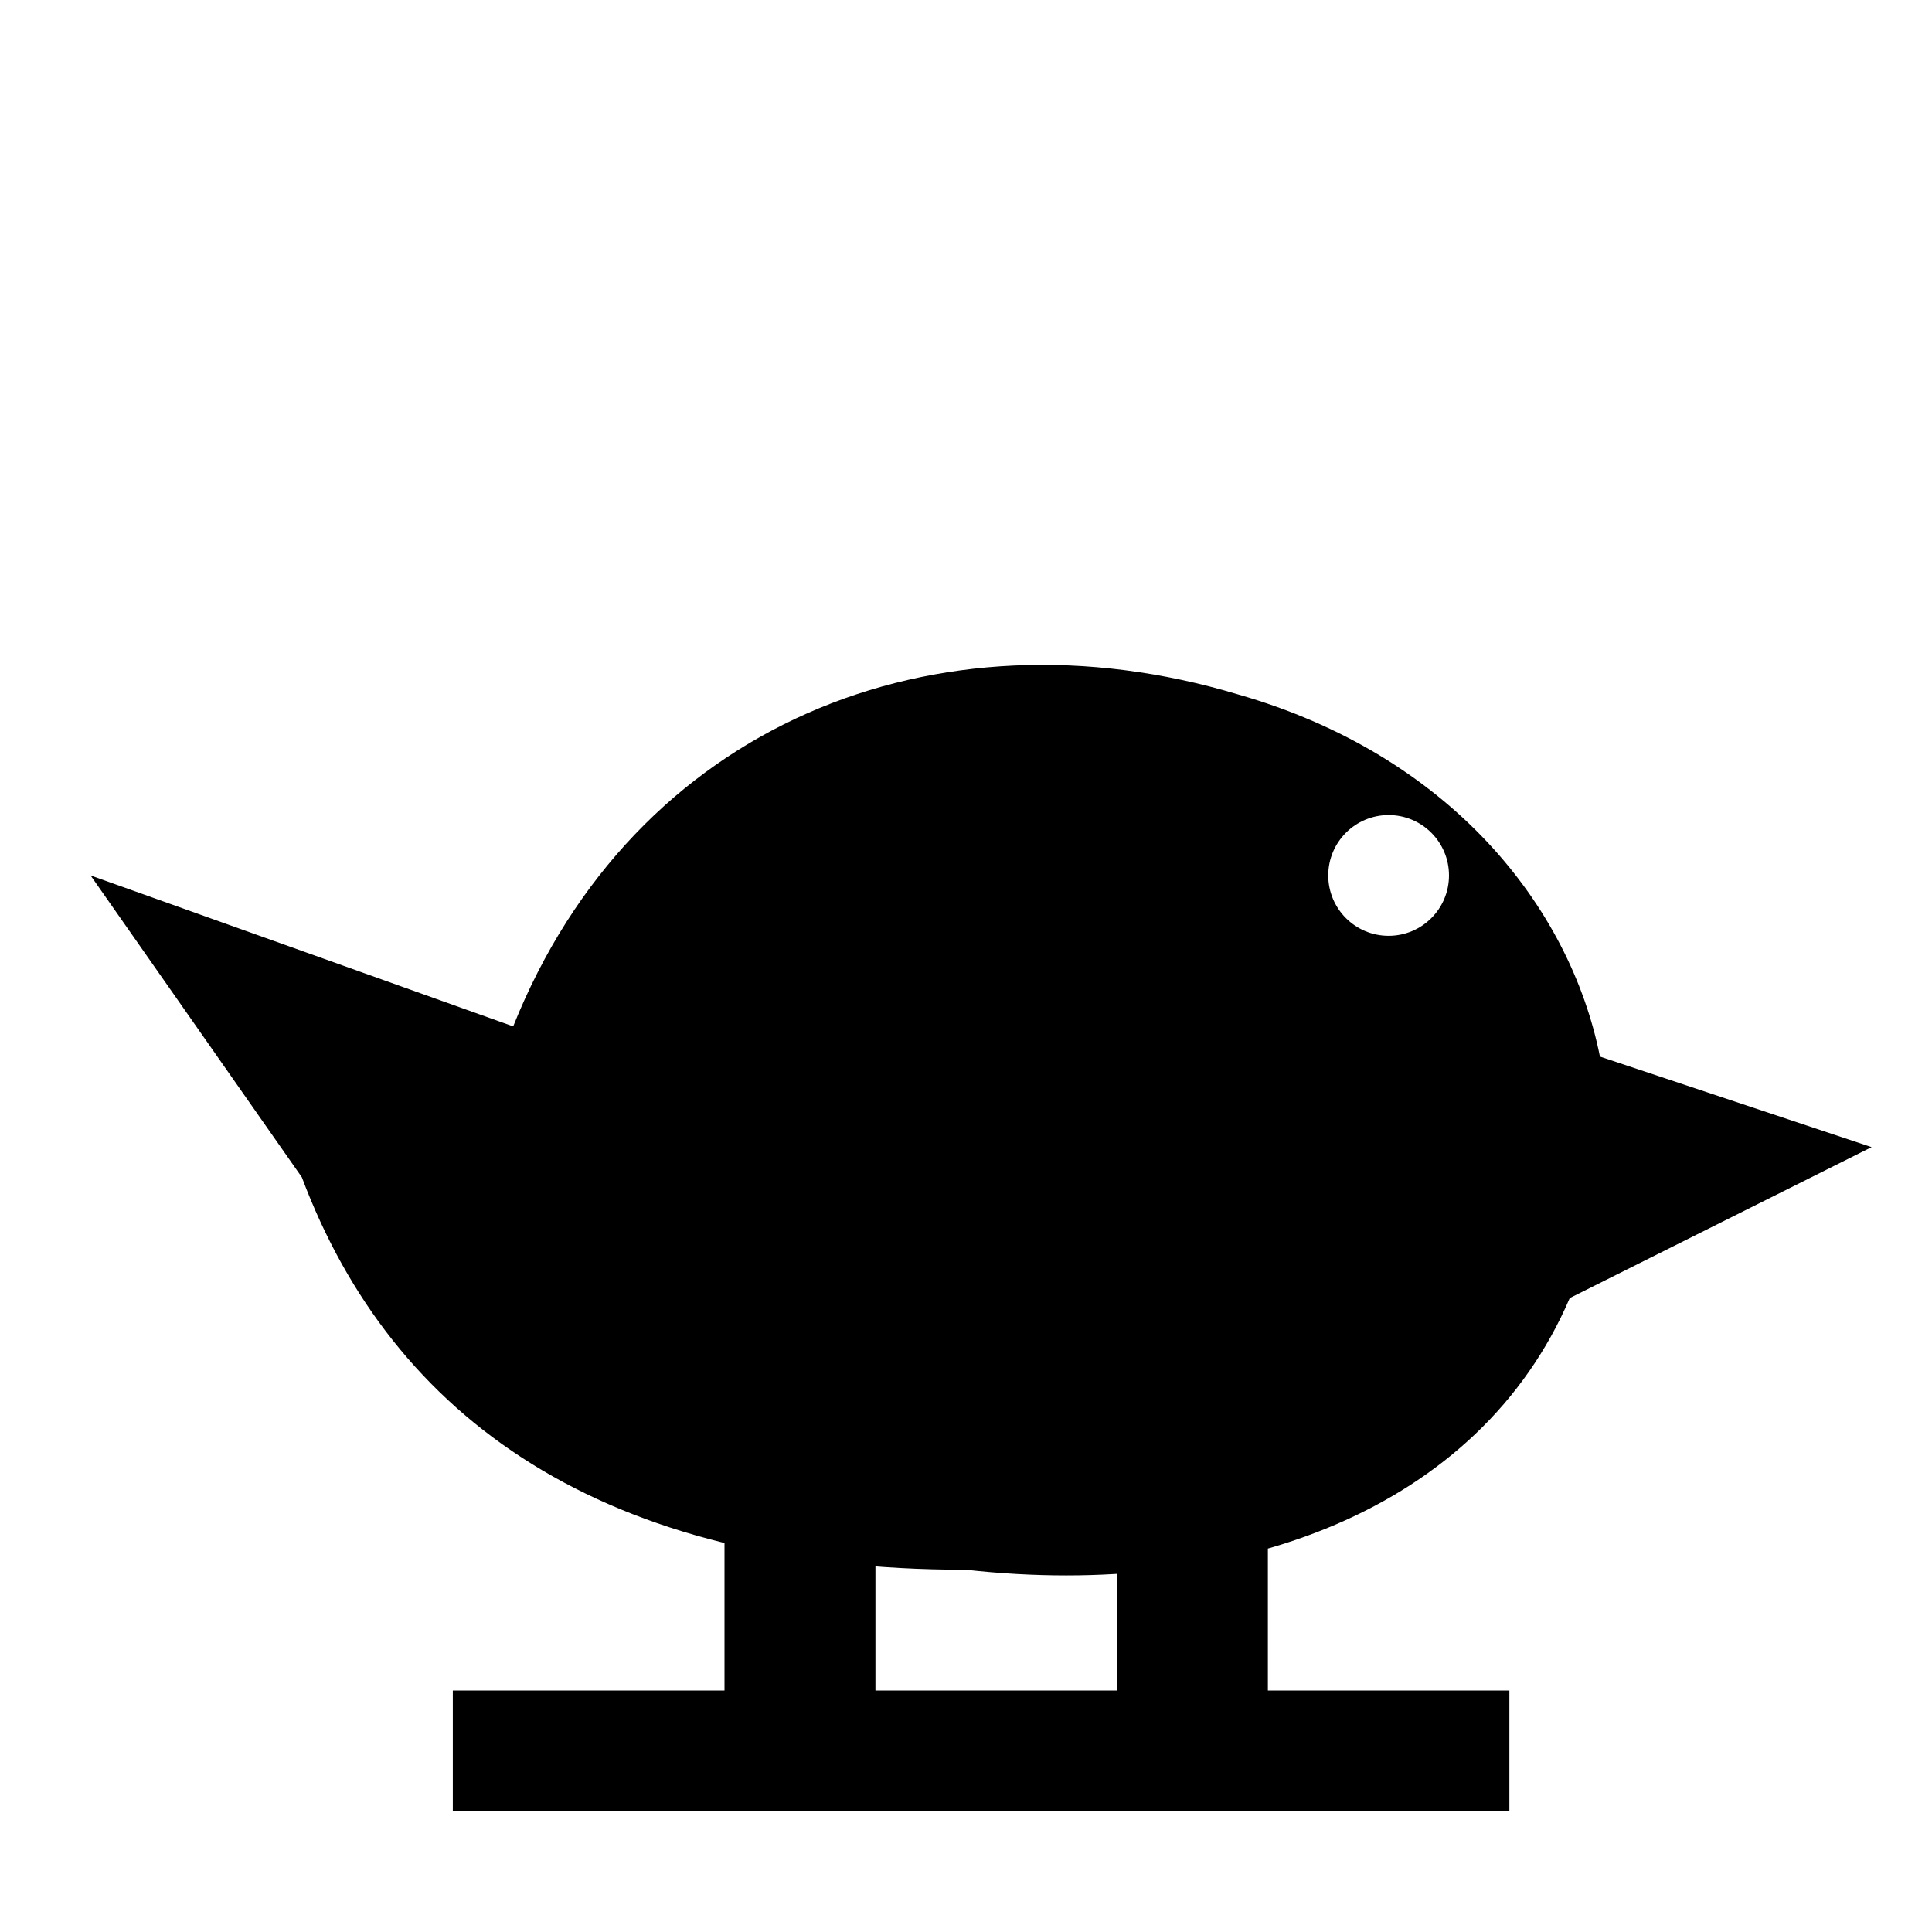
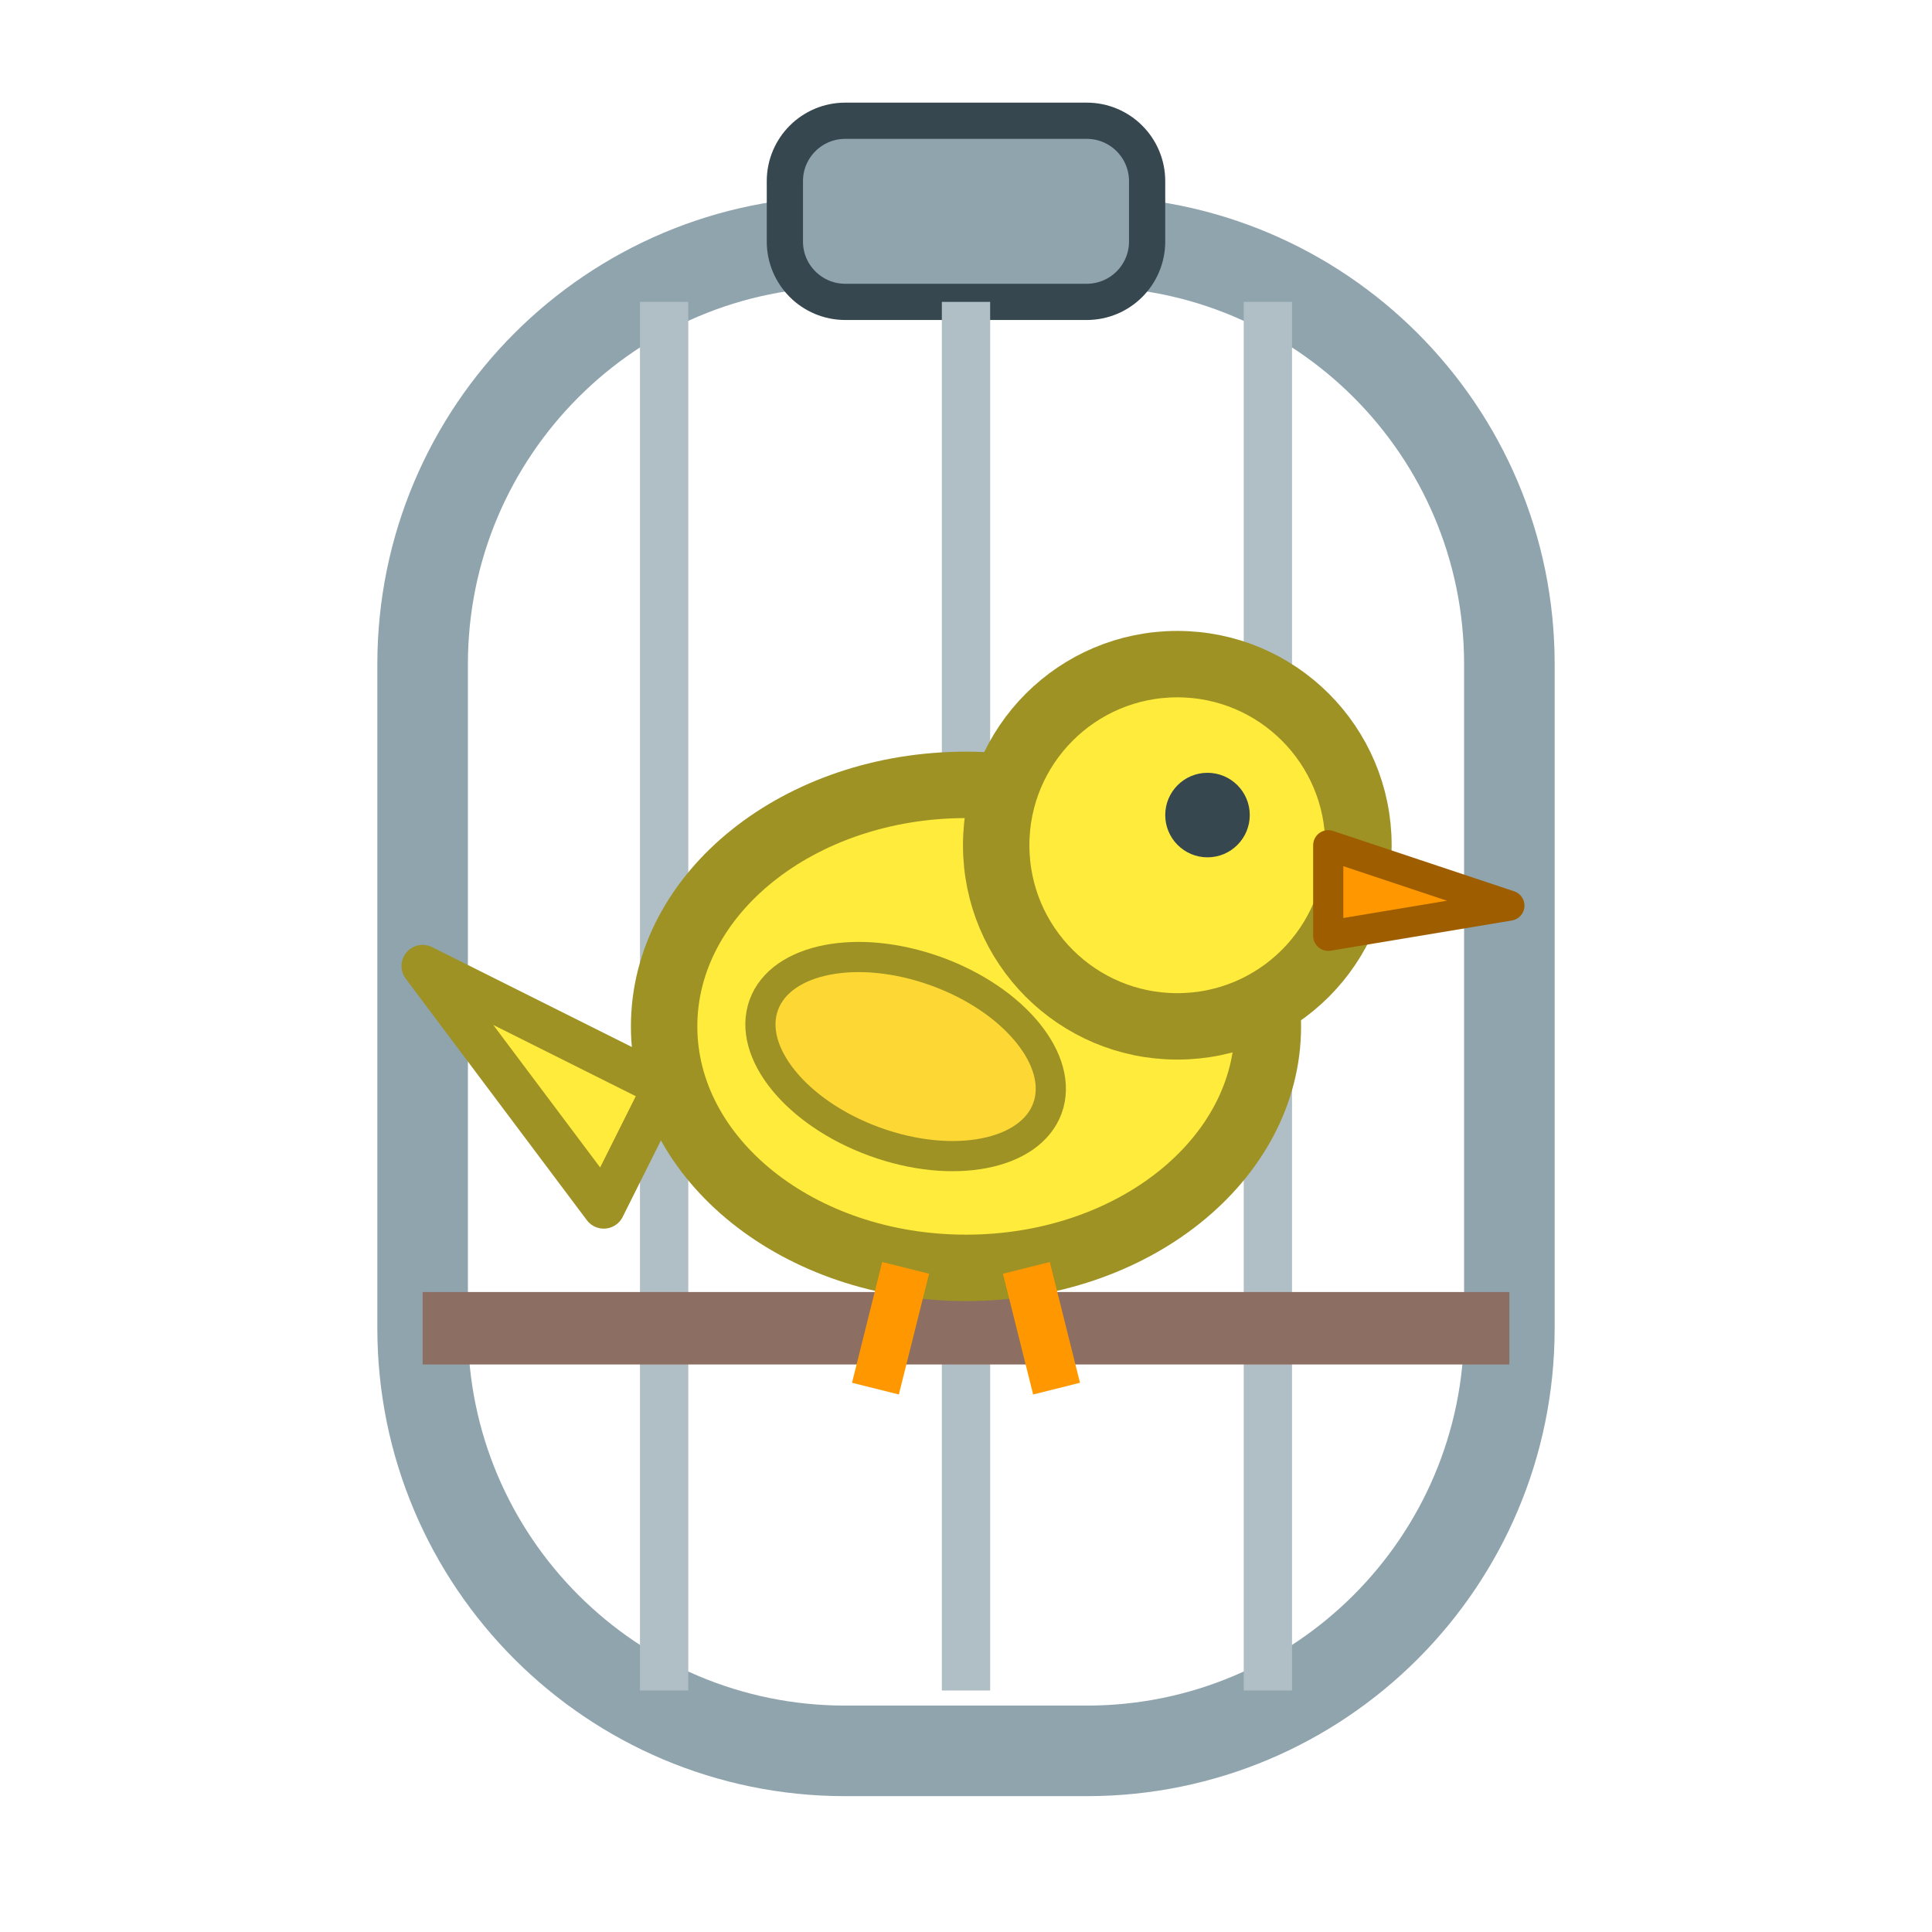
<svg xmlns="http://www.w3.org/2000/svg" viewBox="0 0 64 64">
-   <path d="M10 39L3 29L17 34C21 24 31 20 41 23C48 25 52 30 53 35L62 38L52 43C49 50 41 53 32 52C20 52 13 47 10 39Z M26 32C31 27 40 28 44 34C39 35 34 39 31 45C27 42 25 37 26 32Z M44 29A2 2 0 1 0 48 29A2 2 0 1 0 44 29Z M24 50H29V56H24Z M37 50H42V56H37Z M15 56H50V60H15Z" />
+   <rect x="14" y="8" width="36" height="50" rx="14" fill="none" stroke="#90a4ae" stroke-width="3" />
+   <rect x="26" y="4" width="12" height="6" rx="2" fill="#90a4ae" stroke="#37474f" stroke-width="1.2" />
+   <line x1="22" y1="10" x2="22" y2="56" fill="none" stroke="#b0bec5" stroke-width="1.6" />
+   <line x1="32" y1="10" x2="32" y2="56" fill="none" stroke="#b0bec5" stroke-width="1.6" />
+   <line x1="42" y1="10" x2="42" y2="56" fill="none" stroke="#b0bec5" stroke-width="1.6" />
+   <line x1="14" y1="44" x2="50" y2="44" fill="none" stroke="#8d6e63" stroke-width="2.4" />
+   <ellipse cx="32" cy="34" rx="10" ry="8" fill="#ffeb3b" stroke="#9e9225" stroke-width="2.2" />
+   <circle cx="39" cy="28" r="6" fill="#ffeb3b" stroke="#9e9225" stroke-width="2.2" />
+   <polygon points="44,28 50,30 44,31" fill="#ff9800" stroke="#9e5e00" stroke-width="1" stroke-linejoin="round" />
+   <circle cx="40" cy="27" r="1.4" fill="#37474f" />
+   <polygon points="22,36 14,32 20,40" fill="#ffeb3b" stroke="#9e9225" stroke-width="1.4" stroke-linejoin="round" />
+   <ellipse cx="30" cy="35" rx="5" ry="3" fill="#fdd835" stroke="#9e9225" stroke-width="1" transform="rotate(20 30 35)" />
+   <line x1="30" y1="42" x2="29" y2="46" fill="none" stroke="#ff9800" stroke-width="1.6" />
+   <line x1="34" y1="42" x2="35" y2="46" fill="none" stroke="#ff9800" stroke-width="1.6" />
</svg>
